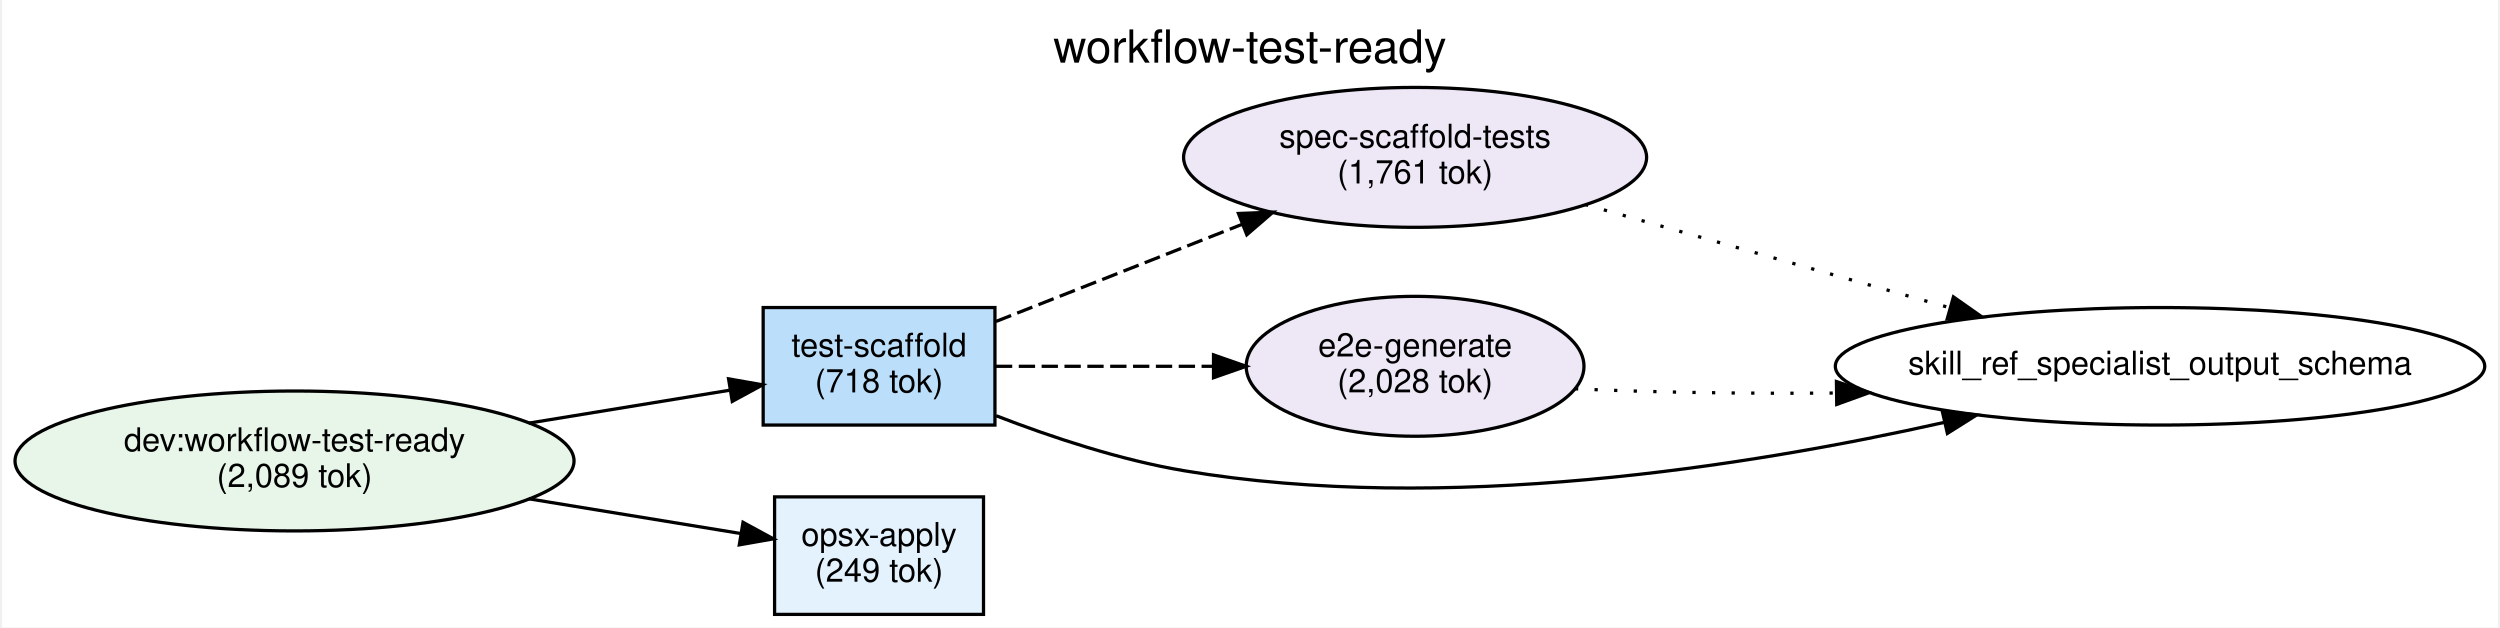
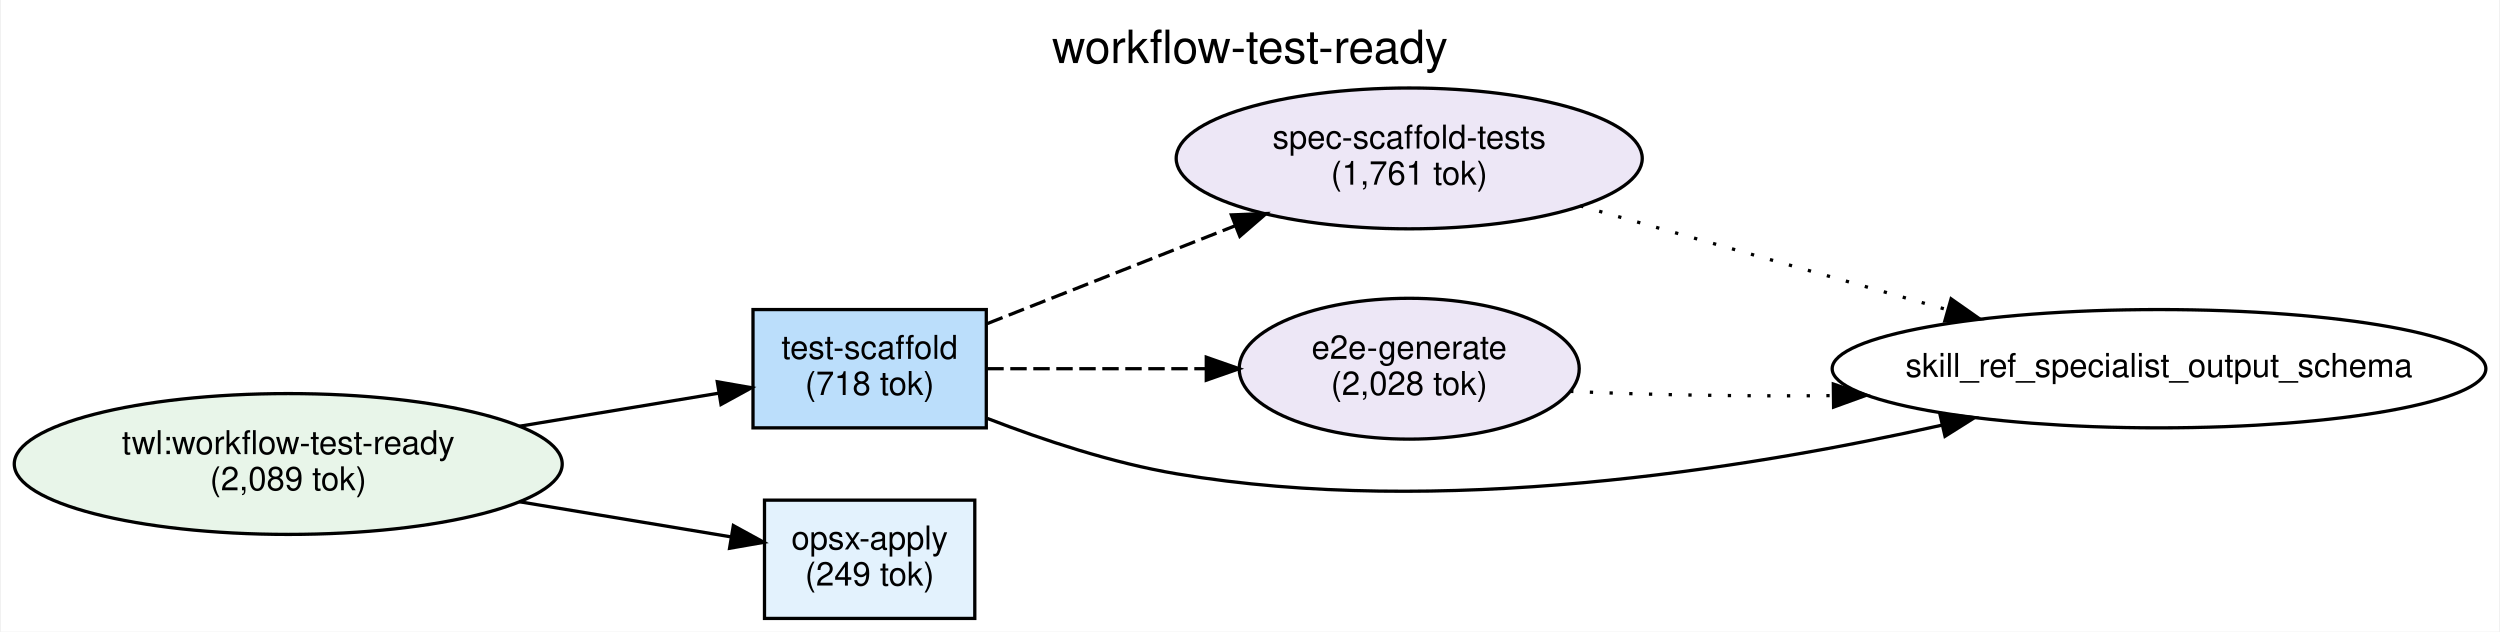
- <svg xmlns="http://www.w3.org/2000/svg" width="765pt" height="192pt" viewBox="0.00 0.00 764.51 192.21">
+ <svg xmlns="http://www.w3.org/2000/svg" width="760pt" height="192pt" viewBox="0.00 0.00 760.27 192.21">
  <g id="graph0" class="graph" transform="scale(1 1) rotate(0) translate(4 188.21)">
-     <polygon fill="white" stroke="transparent" points="-4,4 -4,-188.21 760.51,-188.21 760.51,4 -4,4" />
-     <text text-anchor="middle" x="378.25" y="-169.01" font-family="Helvetica,sans-Serif" font-size="14.00">workflow-test-ready</text>
+     <polygon fill="white" stroke="transparent" points="-4,4 -4,-188.21 756.27,-188.21 756.27,4 -4,4" />
+     <text text-anchor="middle" x="376.13" y="-169.01" font-family="Helvetica,sans-Serif" font-size="14.00">workflow-test-ready</text>
    <g id="node1" class="node">
-       <ellipse fill="#e8f5e9" stroke="black" cx="85.56" cy="-47" rx="85.62" ry="21.43" />
-       <text text-anchor="middle" x="85.56" y="-50" font-family="Helvetica,sans-Serif" font-size="10.00">dev:workflow-test-ready</text>
-       <text text-anchor="middle" x="85.56" y="-39" font-family="Helvetica,sans-Serif" font-size="10.00">(2,089 tok)</text>
+       <ellipse fill="#e8f5e9" stroke="black" cx="83.44" cy="-47" rx="83.38" ry="21.43" />
+       <text text-anchor="middle" x="83.44" y="-50" font-family="Helvetica,sans-Serif" font-size="10.00">twl:workflow-test-ready</text>
+       <text text-anchor="middle" x="83.44" y="-39" font-family="Helvetica,sans-Serif" font-size="10.00">(2,089 tok)</text>
    </g>
    <g id="node2" class="node">
-       <polygon fill="#e3f2fd" stroke="black" points="296.62,-36 232.62,-36 232.62,0 296.62,0 296.62,-36" />
-       <text text-anchor="middle" x="264.62" y="-21" font-family="Helvetica,sans-Serif" font-size="10.00">opsx-apply</text>
-       <text text-anchor="middle" x="264.62" y="-10" font-family="Helvetica,sans-Serif" font-size="10.00">(249 tok)</text>
+       <polygon fill="#e3f2fd" stroke="black" points="292.38,-36 228.38,-36 228.38,0 292.38,0 292.38,-36" />
+       <text text-anchor="middle" x="260.38" y="-21" font-family="Helvetica,sans-Serif" font-size="10.00">opsx-apply</text>
+       <text text-anchor="middle" x="260.38" y="-10" font-family="Helvetica,sans-Serif" font-size="10.00">(249 tok)</text>
    </g>
    <g id="edge2" class="edge">
-       <path fill="none" stroke="black" d="M157.3,-35.41C179.35,-31.8 202.93,-27.94 222.27,-24.77" />
-       <polygon fill="black" stroke="black" points="222.95,-28.21 232.25,-23.14 221.81,-21.3 222.95,-28.21" />
+       <path fill="none" stroke="black" d="M153.83,-35.5C175.66,-31.88 199.07,-28 218.27,-24.81" />
+       <polygon fill="black" stroke="black" points="218.9,-28.26 228.19,-23.17 217.75,-21.35 218.9,-28.26" />
    </g>
    <g id="node3" class="node">
-       <polygon fill="#bbdefb" stroke="black" points="300.12,-94 229.12,-94 229.12,-58 300.12,-58 300.12,-94" />
-       <text text-anchor="middle" x="264.62" y="-79" font-family="Helvetica,sans-Serif" font-size="10.00">test-scaffold</text>
-       <text text-anchor="middle" x="264.62" y="-68" font-family="Helvetica,sans-Serif" font-size="10.00">(718 tok)</text>
+       <polygon fill="#bbdefb" stroke="black" points="295.88,-94 224.88,-94 224.88,-58 295.88,-58 295.88,-94" />
+       <text text-anchor="middle" x="260.38" y="-79" font-family="Helvetica,sans-Serif" font-size="10.00">test-scaffold</text>
+       <text text-anchor="middle" x="260.38" y="-68" font-family="Helvetica,sans-Serif" font-size="10.00">(718 tok)</text>
    </g>
    <g id="edge1" class="edge">
-       <path fill="none" stroke="black" d="M157.3,-58.59C178.11,-61.99 200.28,-65.63 218.97,-68.69" />
-       <polygon fill="black" stroke="black" points="218.52,-72.16 228.96,-70.32 219.65,-65.25 218.52,-72.16" />
+       <path fill="none" stroke="black" d="M153.83,-58.5C174.27,-61.89 196.1,-65.51 214.56,-68.57" />
+       <polygon fill="black" stroke="black" points="214.01,-72.03 224.44,-70.21 215.15,-65.12 214.01,-72.03" />
    </g>
    <g id="node4" class="node">
-       <ellipse fill="#ede7f6" stroke="black" cx="428.83" cy="-140" rx="70.92" ry="21.43" />
-       <text text-anchor="middle" x="428.83" y="-143" font-family="Helvetica,sans-Serif" font-size="10.00">spec-scaffold-tests</text>
-       <text text-anchor="middle" x="428.83" y="-132" font-family="Helvetica,sans-Serif" font-size="10.00">(1,761 tok)</text>
+       <ellipse fill="#ede7f6" stroke="black" cx="424.59" cy="-140" rx="70.92" ry="21.43" />
+       <text text-anchor="middle" x="424.59" y="-143" font-family="Helvetica,sans-Serif" font-size="10.00">spec-scaffold-tests</text>
+       <text text-anchor="middle" x="424.59" y="-132" font-family="Helvetica,sans-Serif" font-size="10.00">(1,761 tok)</text>
    </g>
    <g id="edge3" class="edge">
-       <path fill="none" stroke="black" stroke-dasharray="5,2" d="M300.42,-89.73C322.36,-98.39 351.1,-109.73 375.74,-119.45" />
-       <polygon fill="black" stroke="black" points="374.72,-122.81 385.3,-123.22 377.28,-116.29 374.72,-122.81" />
+       <path fill="none" stroke="black" stroke-dasharray="5,2" d="M296.18,-89.73C318.12,-98.39 346.86,-109.73 371.49,-119.45" />
+       <polygon fill="black" stroke="black" points="370.47,-122.81 381.06,-123.22 373.04,-116.29 370.47,-122.81" />
    </g>
    <g id="node5" class="node">
-       <ellipse fill="#ede7f6" stroke="black" cx="428.83" cy="-76" rx="51.74" ry="21.43" />
-       <text text-anchor="middle" x="428.83" y="-79" font-family="Helvetica,sans-Serif" font-size="10.00">e2e-generate</text>
-       <text text-anchor="middle" x="428.83" y="-68" font-family="Helvetica,sans-Serif" font-size="10.00">(2,028 tok)</text>
+       <ellipse fill="#ede7f6" stroke="black" cx="424.59" cy="-76" rx="51.74" ry="21.43" />
+       <text text-anchor="middle" x="424.59" y="-79" font-family="Helvetica,sans-Serif" font-size="10.00">e2e-generate</text>
+       <text text-anchor="middle" x="424.59" y="-68" font-family="Helvetica,sans-Serif" font-size="10.00">(2,028 tok)</text>
    </g>
    <g id="edge4" class="edge">
-       <path fill="none" stroke="black" stroke-dasharray="5,2" d="M300.42,-76C319.79,-76 344.47,-76 366.94,-76" />
-       <polygon fill="black" stroke="black" points="367.08,-79.5 377.08,-76 367.08,-72.5 367.08,-79.5" />
+       <path fill="none" stroke="black" stroke-dasharray="5,2" d="M296.18,-76C315.55,-76 340.23,-76 362.69,-76" />
+       <polygon fill="black" stroke="black" points="362.83,-79.5 372.83,-76 362.83,-72.5 362.83,-79.5" />
    </g>
    <g id="node6" class="node">
-       <ellipse fill="none" stroke="black" cx="657.03" cy="-76" rx="99.47" ry="18" />
-       <text text-anchor="middle" x="657.03" y="-73.5" font-family="Helvetica,sans-Serif" font-size="10.00">skill_ref_specialist_output_schema</text>
+       <ellipse fill="none" stroke="black" cx="652.78" cy="-76" rx="99.47" ry="18" />
+       <text text-anchor="middle" x="652.78" y="-73.5" font-family="Helvetica,sans-Serif" font-size="10.00">skill_ref_specialist_output_schema</text>
    </g>
    <g id="edge5" class="edge">
-       <path fill="none" stroke="black" d="M300.48,-60.86C317.51,-54.26 338.51,-47.3 358.12,-44 437.81,-30.6 530.49,-45.25 591.04,-58.84" />
-       <polygon fill="black" stroke="black" points="590.32,-62.26 600.85,-61.09 591.89,-55.44 590.32,-62.26" />
+       <path fill="none" stroke="black" d="M296.23,-60.86C313.26,-54.26 334.27,-47.3 353.88,-44 433.57,-30.6 526.25,-45.25 586.8,-58.84" />
+       <polygon fill="black" stroke="black" points="586.08,-62.26 596.61,-61.09 587.65,-55.44 586.08,-62.26" />
    </g>
    <g id="edge6" class="edge">
-       <path fill="none" stroke="black" stroke-dasharray="1,5" d="M480.88,-125.56C513.99,-116.19 557.37,-103.91 592.68,-93.92" />
-       <polygon fill="black" stroke="black" points="593.74,-97.26 602.41,-91.17 591.83,-90.52 593.74,-97.26" />
+       <path fill="none" stroke="black" stroke-dasharray="1,5" d="M476.63,-125.56C509.74,-116.19 553.13,-103.91 588.44,-93.92" />
+       <polygon fill="black" stroke="black" points="589.5,-97.26 598.17,-91.17 587.59,-90.52 589.5,-97.26" />
    </g>
    <g id="edge7" class="edge">
-       <path fill="none" stroke="black" stroke-dasharray="1,5" d="M477.8,-69.11C501.13,-68.01 530.07,-67.57 557.8,-67.81" />
-       <polygon fill="black" stroke="black" points="557.9,-71.32 567.95,-67.93 557.99,-64.32 557.9,-71.32" />
+       <path fill="none" stroke="black" stroke-dasharray="1,5" d="M473.56,-69.11C496.89,-68.01 525.83,-67.57 553.55,-67.81" />
+       <polygon fill="black" stroke="black" points="553.66,-71.32 563.7,-67.93 553.74,-64.32 553.66,-71.32" />
    </g>
  </g>
</svg>
